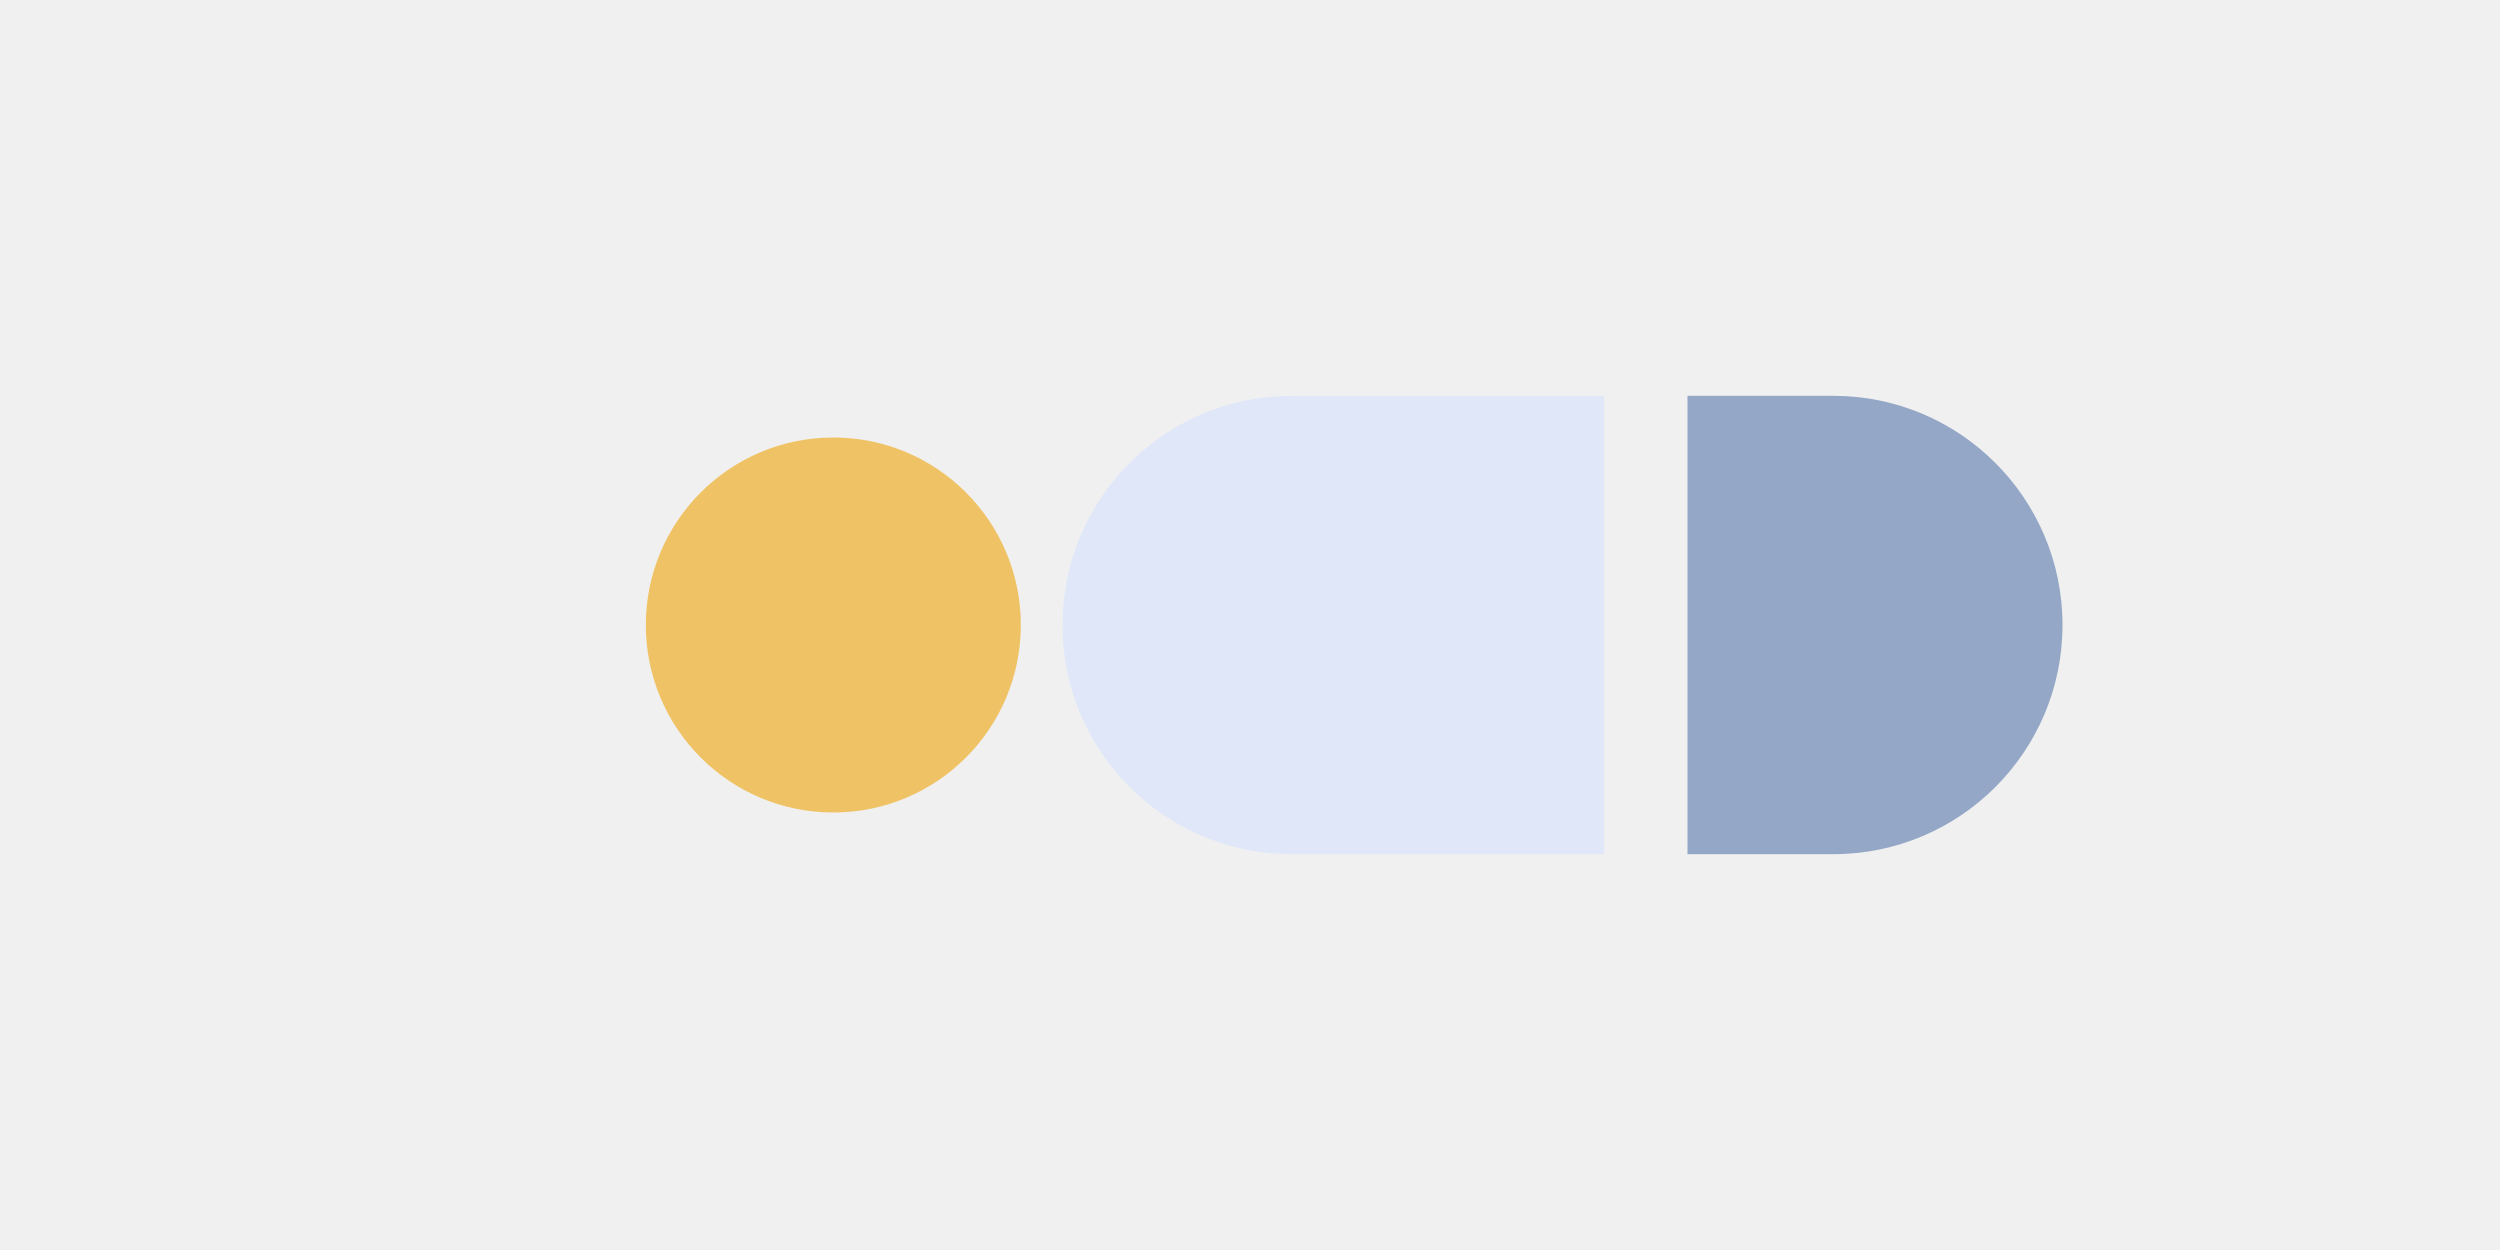
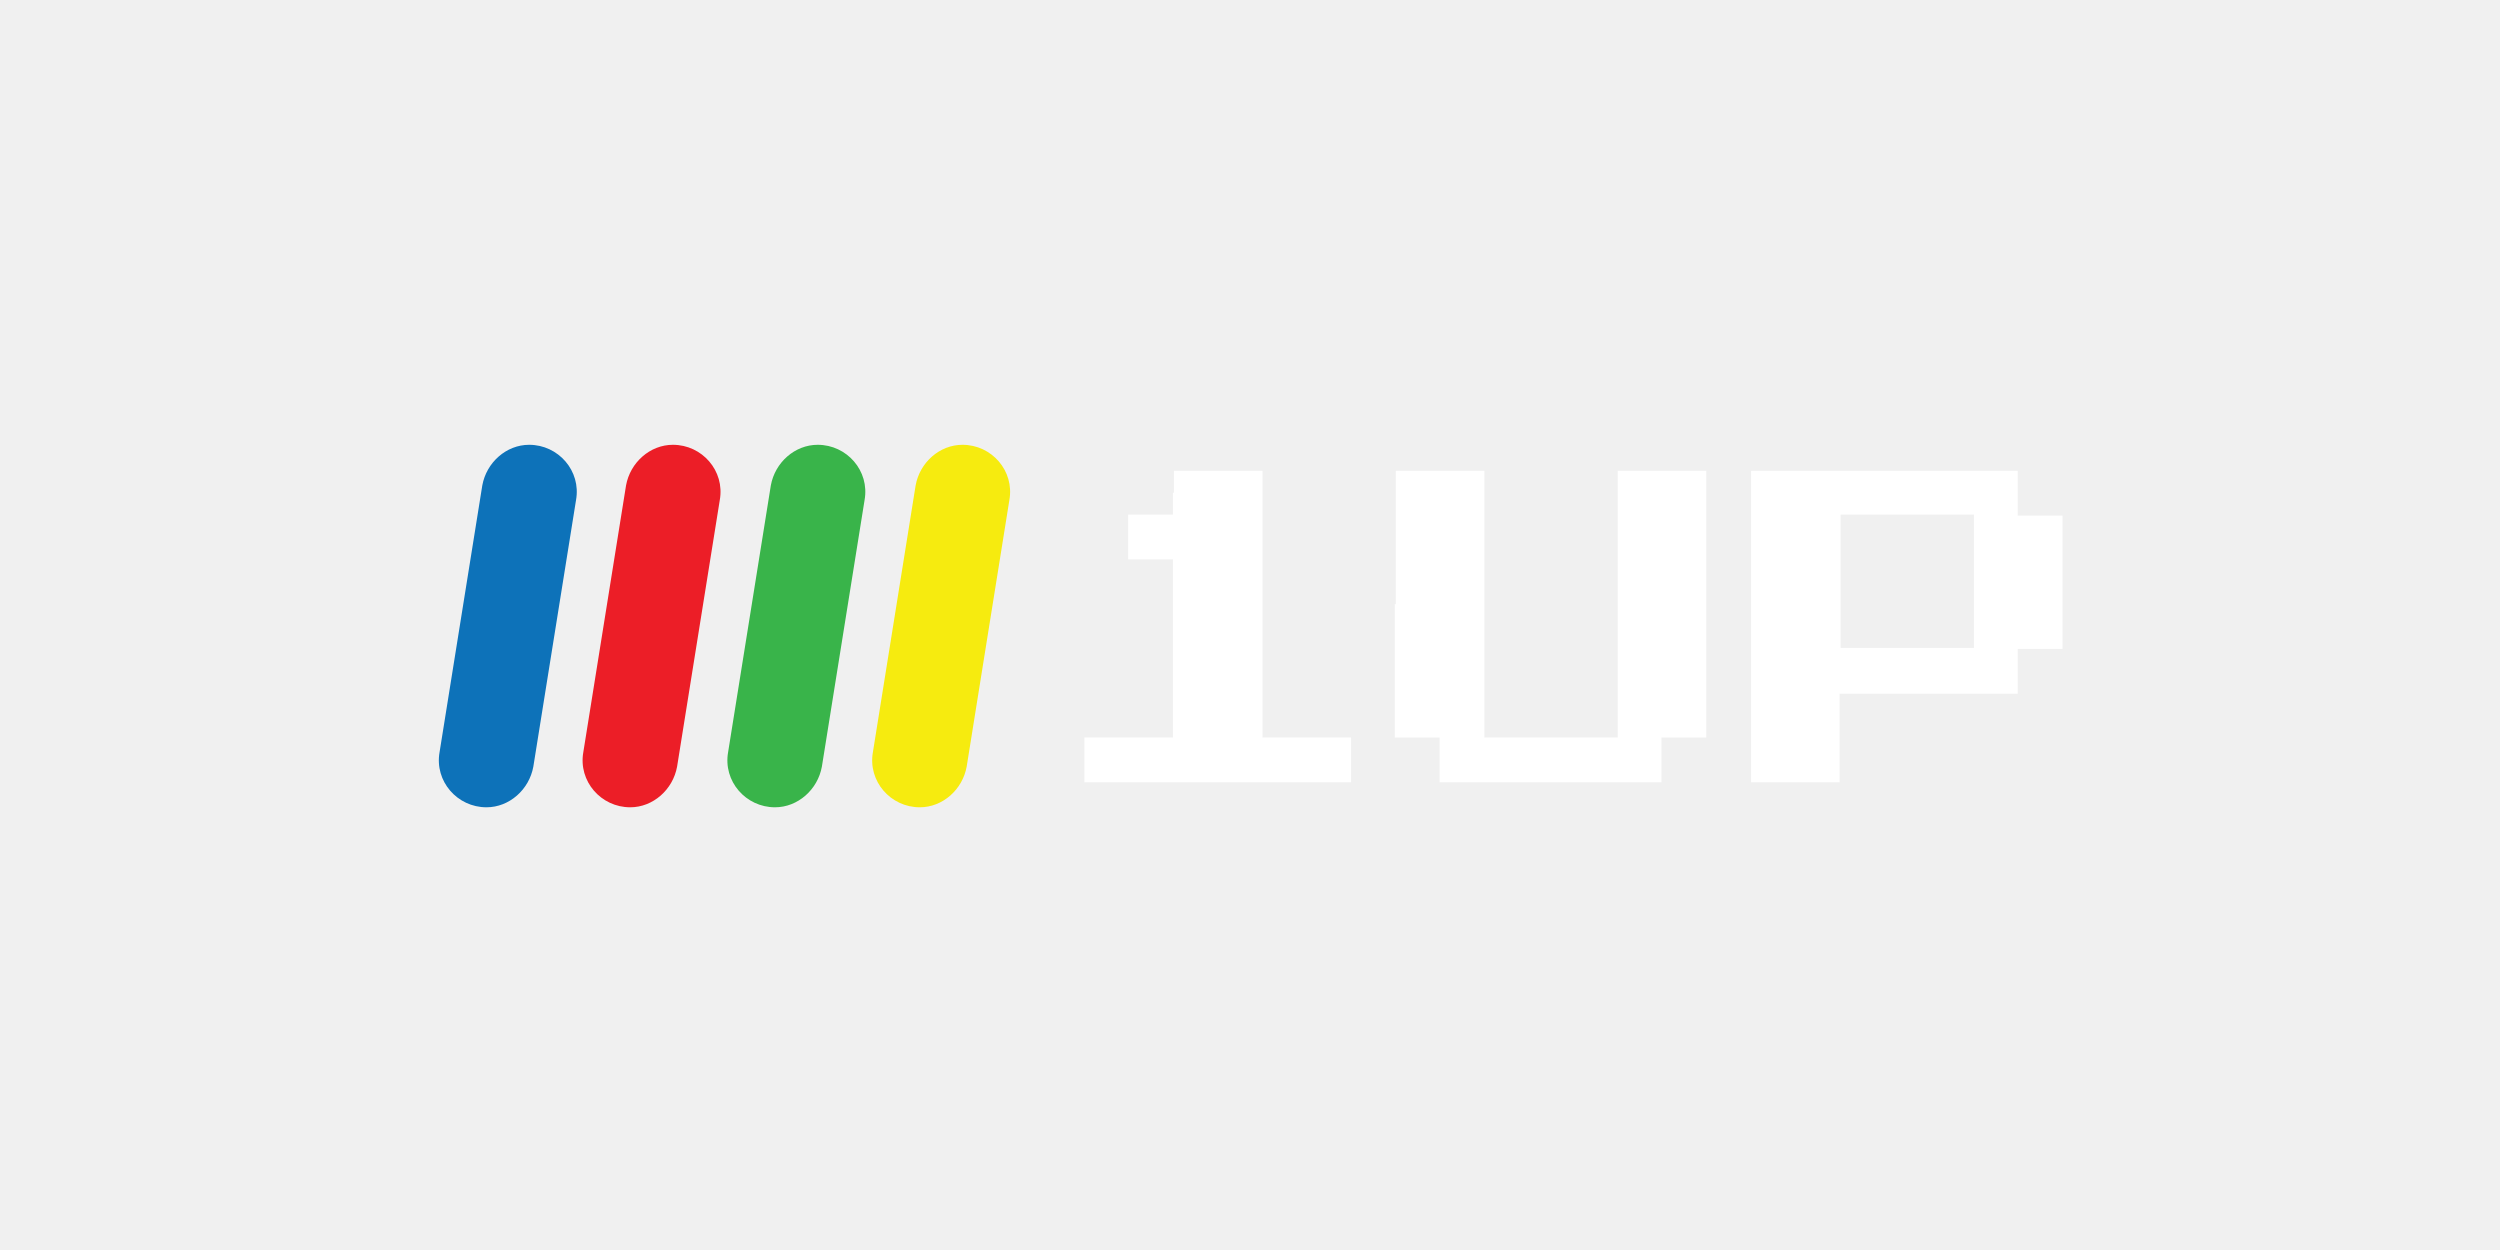
- <svg xmlns="http://www.w3.org/2000/svg" width="240" height="120" viewBox="0 0 240 120" fill="none">
-   <rect width="240" height="120" rx="24" fill="none" />
-   <g opacity="0.95">
-     <circle cx="80" cy="60" r="18" fill="#EFC15E" />
-     <path d="M102 60C102 47.85 111.85 38 124 38H154V82H124C111.85 82 102 72.15 102 60Z" fill="#DEE7F9" />
-     <path d="M162 38H176C188.15 38 198 47.85 198 60C198 72.15 188.15 82 176 82H162V38Z" fill="#90A4C4" />
+ <svg xmlns="http://www.w3.org/2000/svg" id="Layer_1" version="1.1" viewBox="0 0 240 120">
+   <defs>
+     <style>
+       .st0 {
+         fill: #0d72b9;
+       }
+ 
+       .st1 {
+         fill: #ec1e27;
+       }
+ 
+       .st2 {
+         fill: #fff;
+       }
+ 
+       .st3 {
+         fill: none;
+       }
+ 
+       .st4 {
+         fill: #f6eb0f;
+       }
+ 
+       .st5 {
+         fill: #39b44a;
+       }
+     </style>
+   </defs>
+   <rect class="st3" y="0" width="240" height="120" rx="24" ry="24" />
+   <path class="st0" d="M55.3,48l-4.1,25.6c-.4,2.2-2.3,3.9-4.5,3.9h0c-2.8,0-5-2.5-4.5-5.3l4.1-25.6c.4-2.2,2.3-3.9,4.5-3.9h0c2.8,0,5,2.5,4.5,5.3Z" />
+   <path class="st1" d="M69.1,48l-4.1,25.6c-.4,2.2-2.3,3.9-4.5,3.9h0c-2.8,0-5-2.5-4.5-5.3l4.1-25.6c.4-2.2,2.3-3.9,4.5-3.9h0c2.8,0,5,2.5,4.5,5.3Z" />
+   <path class="st5" d="M83,48l-4.1,25.6c-.4,2.2-2.3,3.9-4.5,3.9h0c-2.8,0-5-2.5-4.5-5.3l4.1-25.6c.4-2.2,2.3-3.9,4.5-3.9h0c2.8,0,5,2.5,4.5,5.3Z" />
+   <path class="st4" d="M96.9,48l-4.1,25.6c-.4,2.2-2.3,3.9-4.5,3.9h0c-2.8,0-5-2.5-4.5-5.3l4.1-25.6c.4-2.2,2.3-3.9,4.5-3.9h0c2.8,0,5,2.5,4.5,5.3Z" />
+   <g id="Layer_11" data-name="Layer_1">
+     <g>
+       <path class="st2" d="M112.7,47.3v-2.1h8.5v25.6h8.5v4.3h-25.6v-4.3h8.5v-17.1h-4.3v-4.3h4.3v-2.1Z" />
+       <path class="st2" d="M134,58v-12.8h8.5v25.6h12.8v-25.6h8.5v25.6h-4.3v4.3h-21.3v-4.3h-4.3v-12.8Z" />
+       <path class="st2" d="M168.1,60.1v-14.9h25.6v4.3h4.3v12.8h-4.3v4.3h-17.1v8.5h-8.5v-14.9ZM189.5,55.8v-6.4h-12.8v12.8h12.8v-6.4Z" />
+     </g>
  </g>
</svg>
